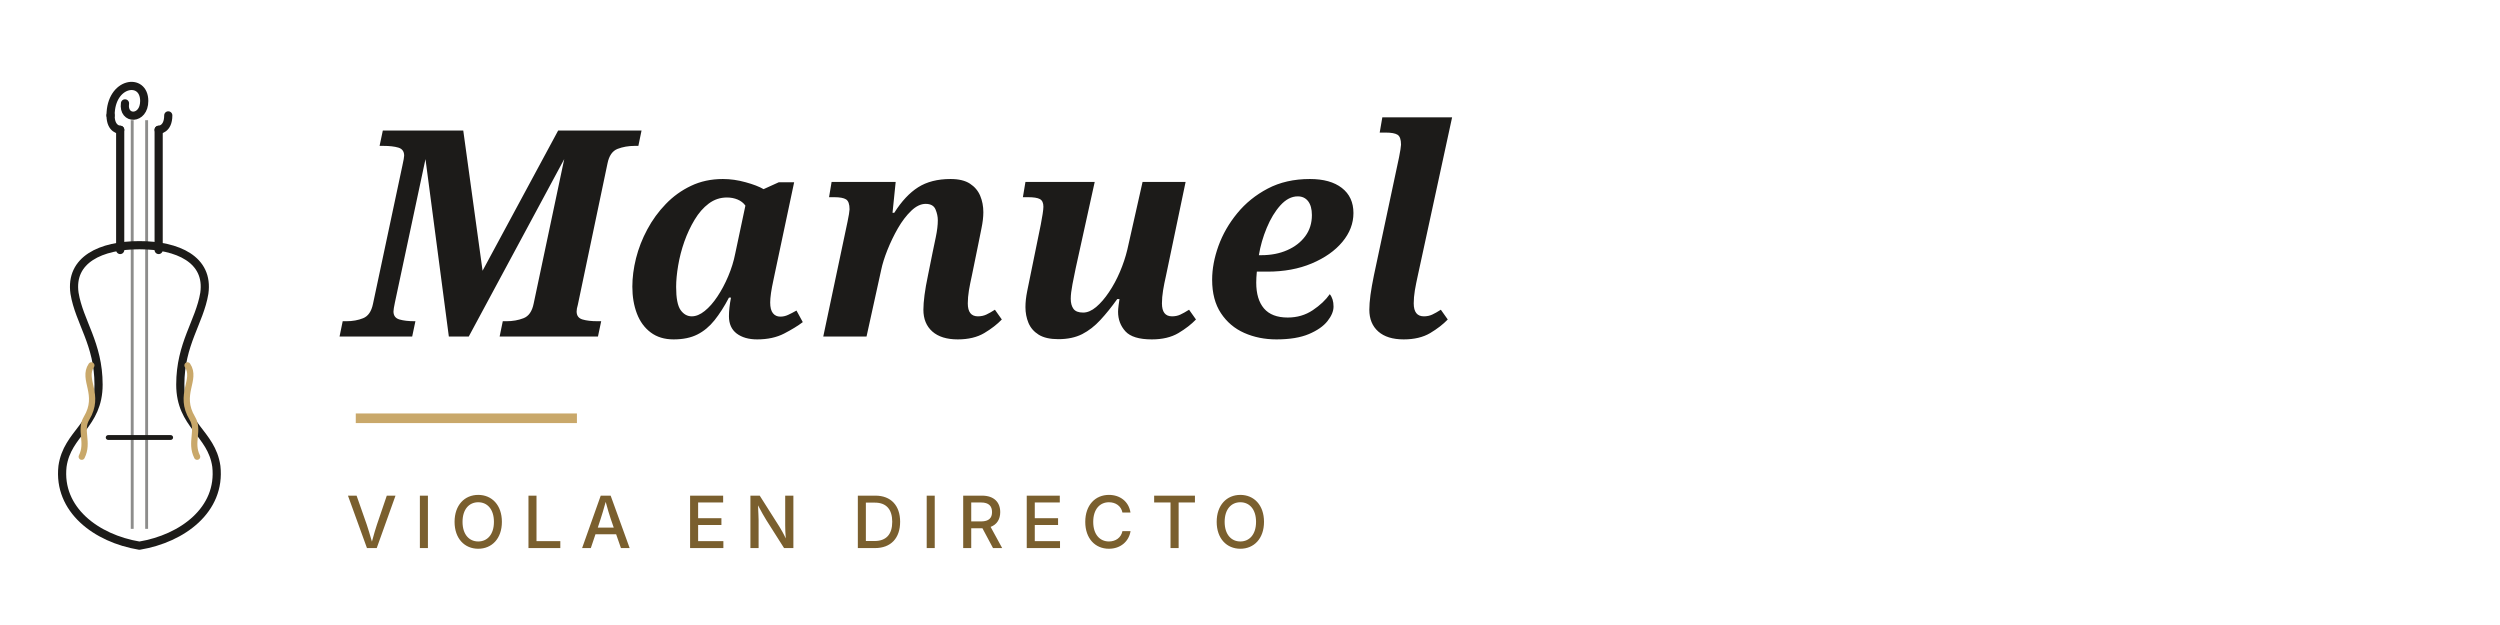
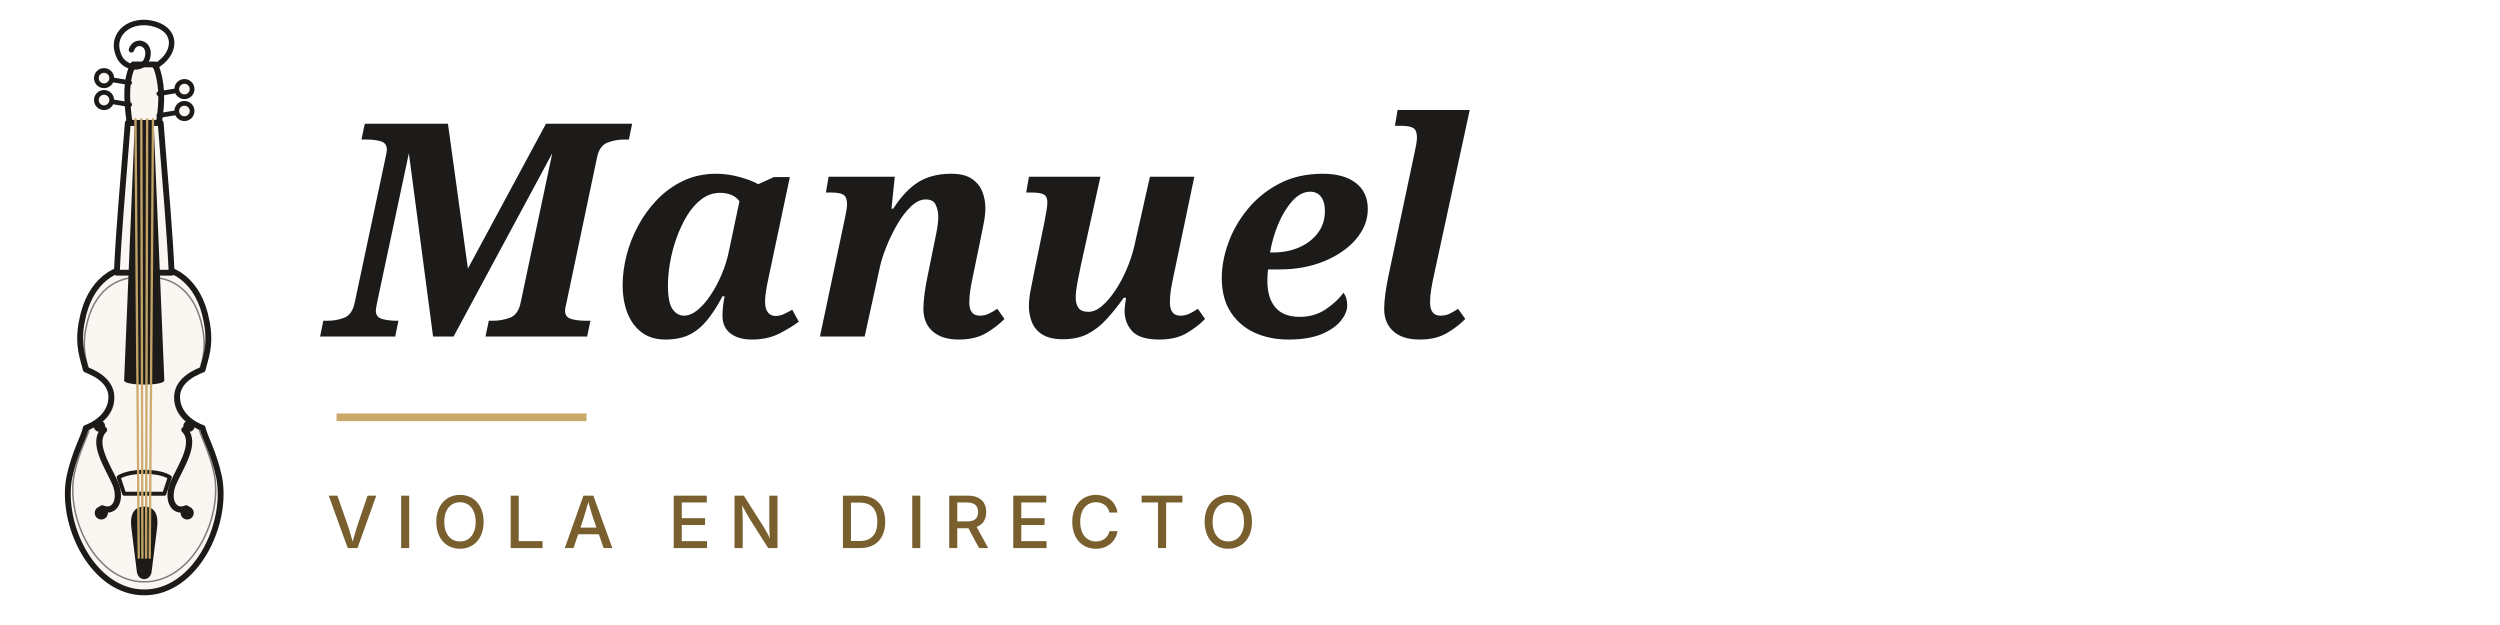
<svg xmlns="http://www.w3.org/2000/svg" viewBox="0 0 520 130" role="img" aria-label="Manuel · Viola en directo">
-   <g transform="translate(4,12) scale(0.5)">
-     <path d="M50,78 C66,78 79,84 77,98 C75,110 67,119 67,136 C67,153 80,156 82,170 C84,188 68,200 50,203 C32,200 16,188 18,170 C20,156 33,153 33,136 C33,119 25,110 23,98 C21,84 34,78 50,78 Z" fill="none" stroke="#1C1B19" stroke-width="3.4" stroke-linejoin="round" />
-     <path d="M42,30 L42,80 M58,30 L58,80" stroke="#1C1B19" stroke-width="3.4" stroke-linecap="round" />
-     <line x1="47" y1="26" x2="47" y2="196" stroke="#1C1B19" stroke-width="1.2" opacity="0.5" />
-     <line x1="53" y1="26" x2="53" y2="196" stroke="#1C1B19" stroke-width="1.2" opacity="0.5" />
-     <line x1="37" y1="158" x2="63" y2="158" stroke="#1C1B19" stroke-width="2" stroke-linecap="round" />
-     <path d="M30,128 C26,134 34,140 28,150 C25,155 29,160 26,166" fill="none" stroke="#C9A86A" stroke-width="2.6" stroke-linecap="round" />
-     <path d="M70,128 C74,134 66,140 72,150 C75,155 71,160 74,166" fill="none" stroke="#C9A86A" stroke-width="2.6" stroke-linecap="round" />
-     <path d="M42,30 C42,30 38,30 38,24" stroke="#1C1B19" stroke-width="3.4" fill="none" stroke-linecap="round" />
-     <path d="M58,30 C58,30 62,30 62,24" stroke="#1C1B19" stroke-width="3.4" fill="none" stroke-linecap="round" />
-     <path d="M38,24 C38,10 52,8 52,18 C52,26 43,26 44,19" fill="none" stroke="#1C1B19" stroke-width="3.4" stroke-linecap="round" />
+   <g transform="translate(-8,2) scale(0.38)">
+     <g stroke-linecap="round" stroke-linejoin="round">
+       <path d="M100 141 C116 139 130 149 134 170 C137 184 133 192 132 197 C124 200 118 205 118 212 C118 220 124 226 132 229 C133 234 138 242 141 256 C146 282 128 319 100 319 C72 319 54 282 59 256 C62 242 67 234 68 229 C76 226 82 220 82 212 C82 205 76 200 68 197 C67 192 63 184 66 170 C70 149 84 139 100 141 Z" fill="#FAF7F2" stroke="#1C1B19" stroke-width="3.2" />
+       <path d="M100 141 C116 139 130 149 134 170 C137 184 133 192 132 197 C124 200 118 205 118 212 C118 220 124 226 132 229 C133 234 138 242 141 256 C146 282 128 319 100 319 C72 319 54 282 59 256 C62 242 67 234 68 229 C76 226 82 220 82 212 C82 205 76 200 68 197 C67 192 63 184 66 170 C70 149 84 139 100 141 Z" fill="none" stroke="#1C1B19" stroke-width="0.9" opacity=".55" transform="translate(100,230) scale(0.935) translate(-100,-230)" />
+       <path d="M91 62 C88 100 86 122 85 144 L115 144 C114 122 112 100 109 62 Z" fill="#FAF7F2" stroke="#1C1B19" stroke-width="3.2" />
+       <path d="M95 58 L105 58 L111 203 C111 206 89 206 89 203 Z" fill="#1C1B19" />
+       <path d="M92 62 C90 48 90 38 94 30 L106 30 C110 40 110 50 108 62 Z" fill="#FAF7F2" stroke="#1C1B19" stroke-width="3.2" />
+       <g stroke="#1C1B19" stroke-width="3" fill="none">
+         <path d="M106 31 C117 25 119 12 106 8 C93 4 81 13 86 25 C89 33 101 34 102 25 C103 18 95 16 93 22" />
+       </g>
+       <g stroke="#1C1B19" stroke-width="2.6" fill="#FAF7F2">
+         <path d="M92 40 L80 38" />
+         <circle cx="78" cy="37.5" r="4.2" />
+         <path d="M92 52 L80 50" />
+         <circle cx="78" cy="49.5" r="4.2" />
+         <path d="M108 46 L120 44" />
+         <circle cx="122" cy="43.5" r="4.2" />
+         <path d="M108 58 L120 56" />
+         <circle cx="122" cy="55.5" r="4.2" />
+       </g>
+       <g fill="#1C1B19">
+         <path d="M122 230 C129 237 120 250 116 259 C112 268 116 276 123 273" fill="none" stroke="#1C1B19" stroke-width="3.4" />
+         <circle cx="124.5" cy="228" r="3.1" />
+         <circle cx="123.5" cy="275.5" r="3.6" />
+         <path d="M78 230 C71 237 80 250 84 259 C88 268 84 276 77 273" fill="none" stroke="#1C1B19" stroke-width="3.4" />
+         <circle cx="75.5" cy="228" r="3.1" />
+         <circle cx="76.5" cy="275.5" r="3.6" />
+       </g>
+       <path d="M100 272 C106 272 108 277 107 284 L104 308 C103 313 97 313 96 308 L93 284 C92 277 94 272 100 272 Z" fill="#1C1B19" />
+       <path d="M86 256 C92 252 108 252 114 256 L111 265 L89 265 Z" fill="#FAF7F2" stroke="#1C1B19" stroke-width="2.2" />
+       <g stroke="#C9A86A" stroke-width="1.3" opacity=".95">
+         <path d="M95.2 60 L97 300" />
+         <path d="M98.4 60 L99 300" />
+         <path d="M101.6 60 L101 300" />
+         <path d="M104.8 60 L103 300" />
+       </g>
+     </g>
  </g>
-   <text x="72" y="70" font-family="'Cormorant Garamond', Georgia, serif" font-weight="600" font-style="italic" font-size="60" fill="#1C1B19">Manuel</text>
-   <rect x="74" y="86" width="46" height="2" fill="#C9A86A" />
-   <text x="72" y="114" font-family="Inter, system-ui, sans-serif" font-weight="500" font-size="15" letter-spacing="3.5" fill="#7A5F2E">VIOLA EN DIRECTO</text>
+   <text x="68" y="70" font-family="'Cormorant Garamond', Georgia, serif" font-weight="600" font-style="italic" font-size="62" fill="#1C1B19">Manuel</text>
+   <rect x="70" y="86" width="52" height="1.6" fill="#C9A86A" />
+   <text x="68" y="114" font-family="Inter, system-ui, sans-serif" font-weight="500" font-size="15" letter-spacing="3.6" fill="#7A5F2E">VIOLA EN DIRECTO</text>
</svg>
